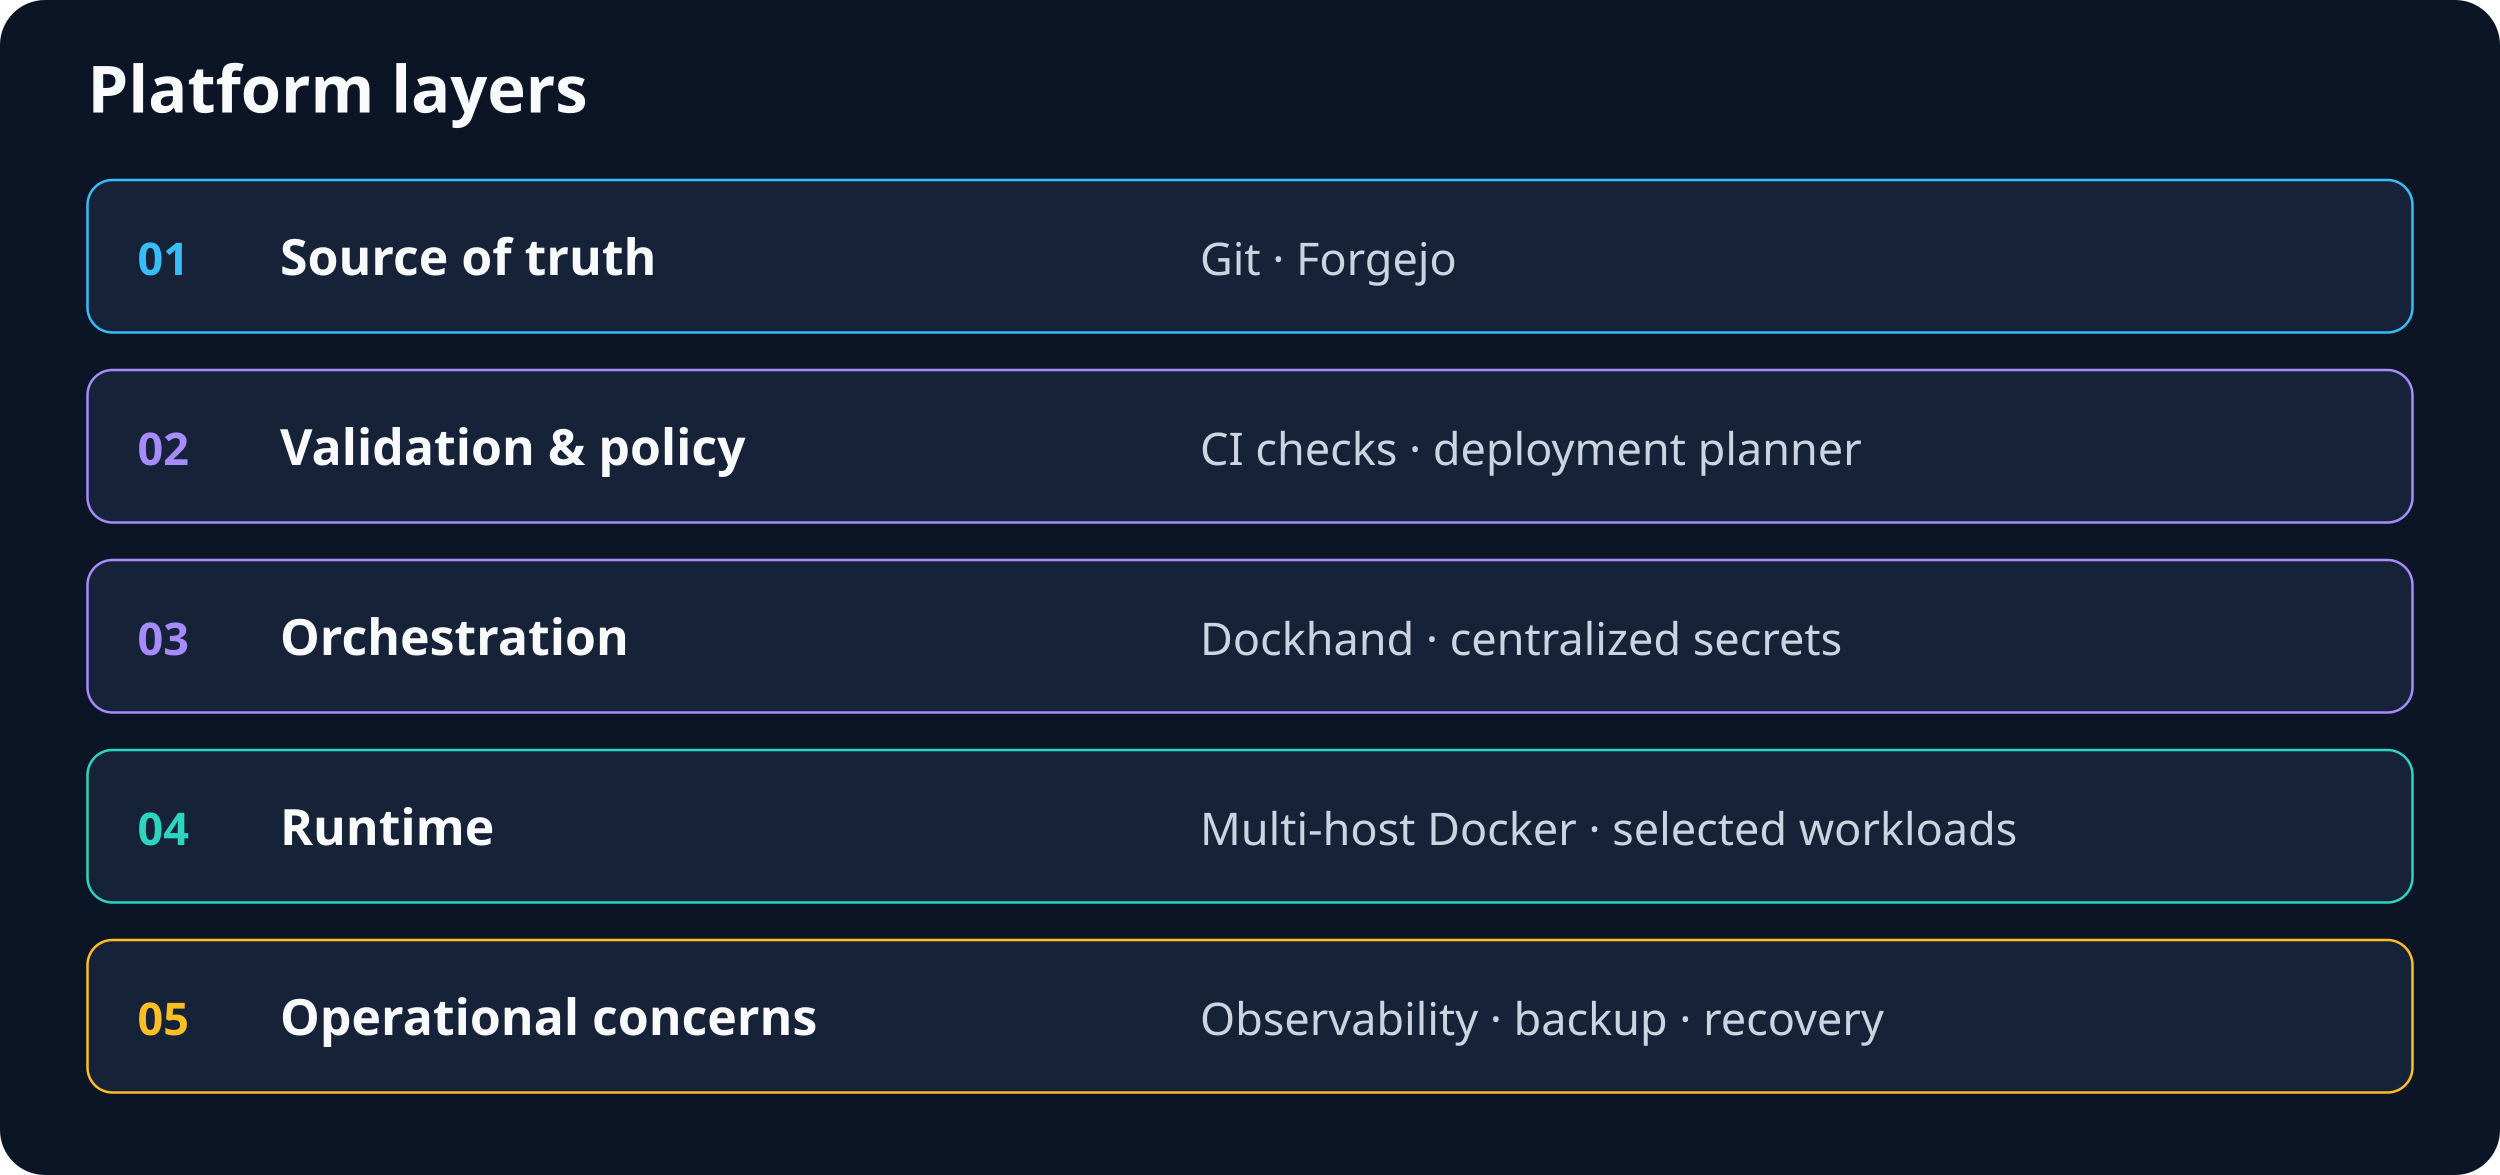
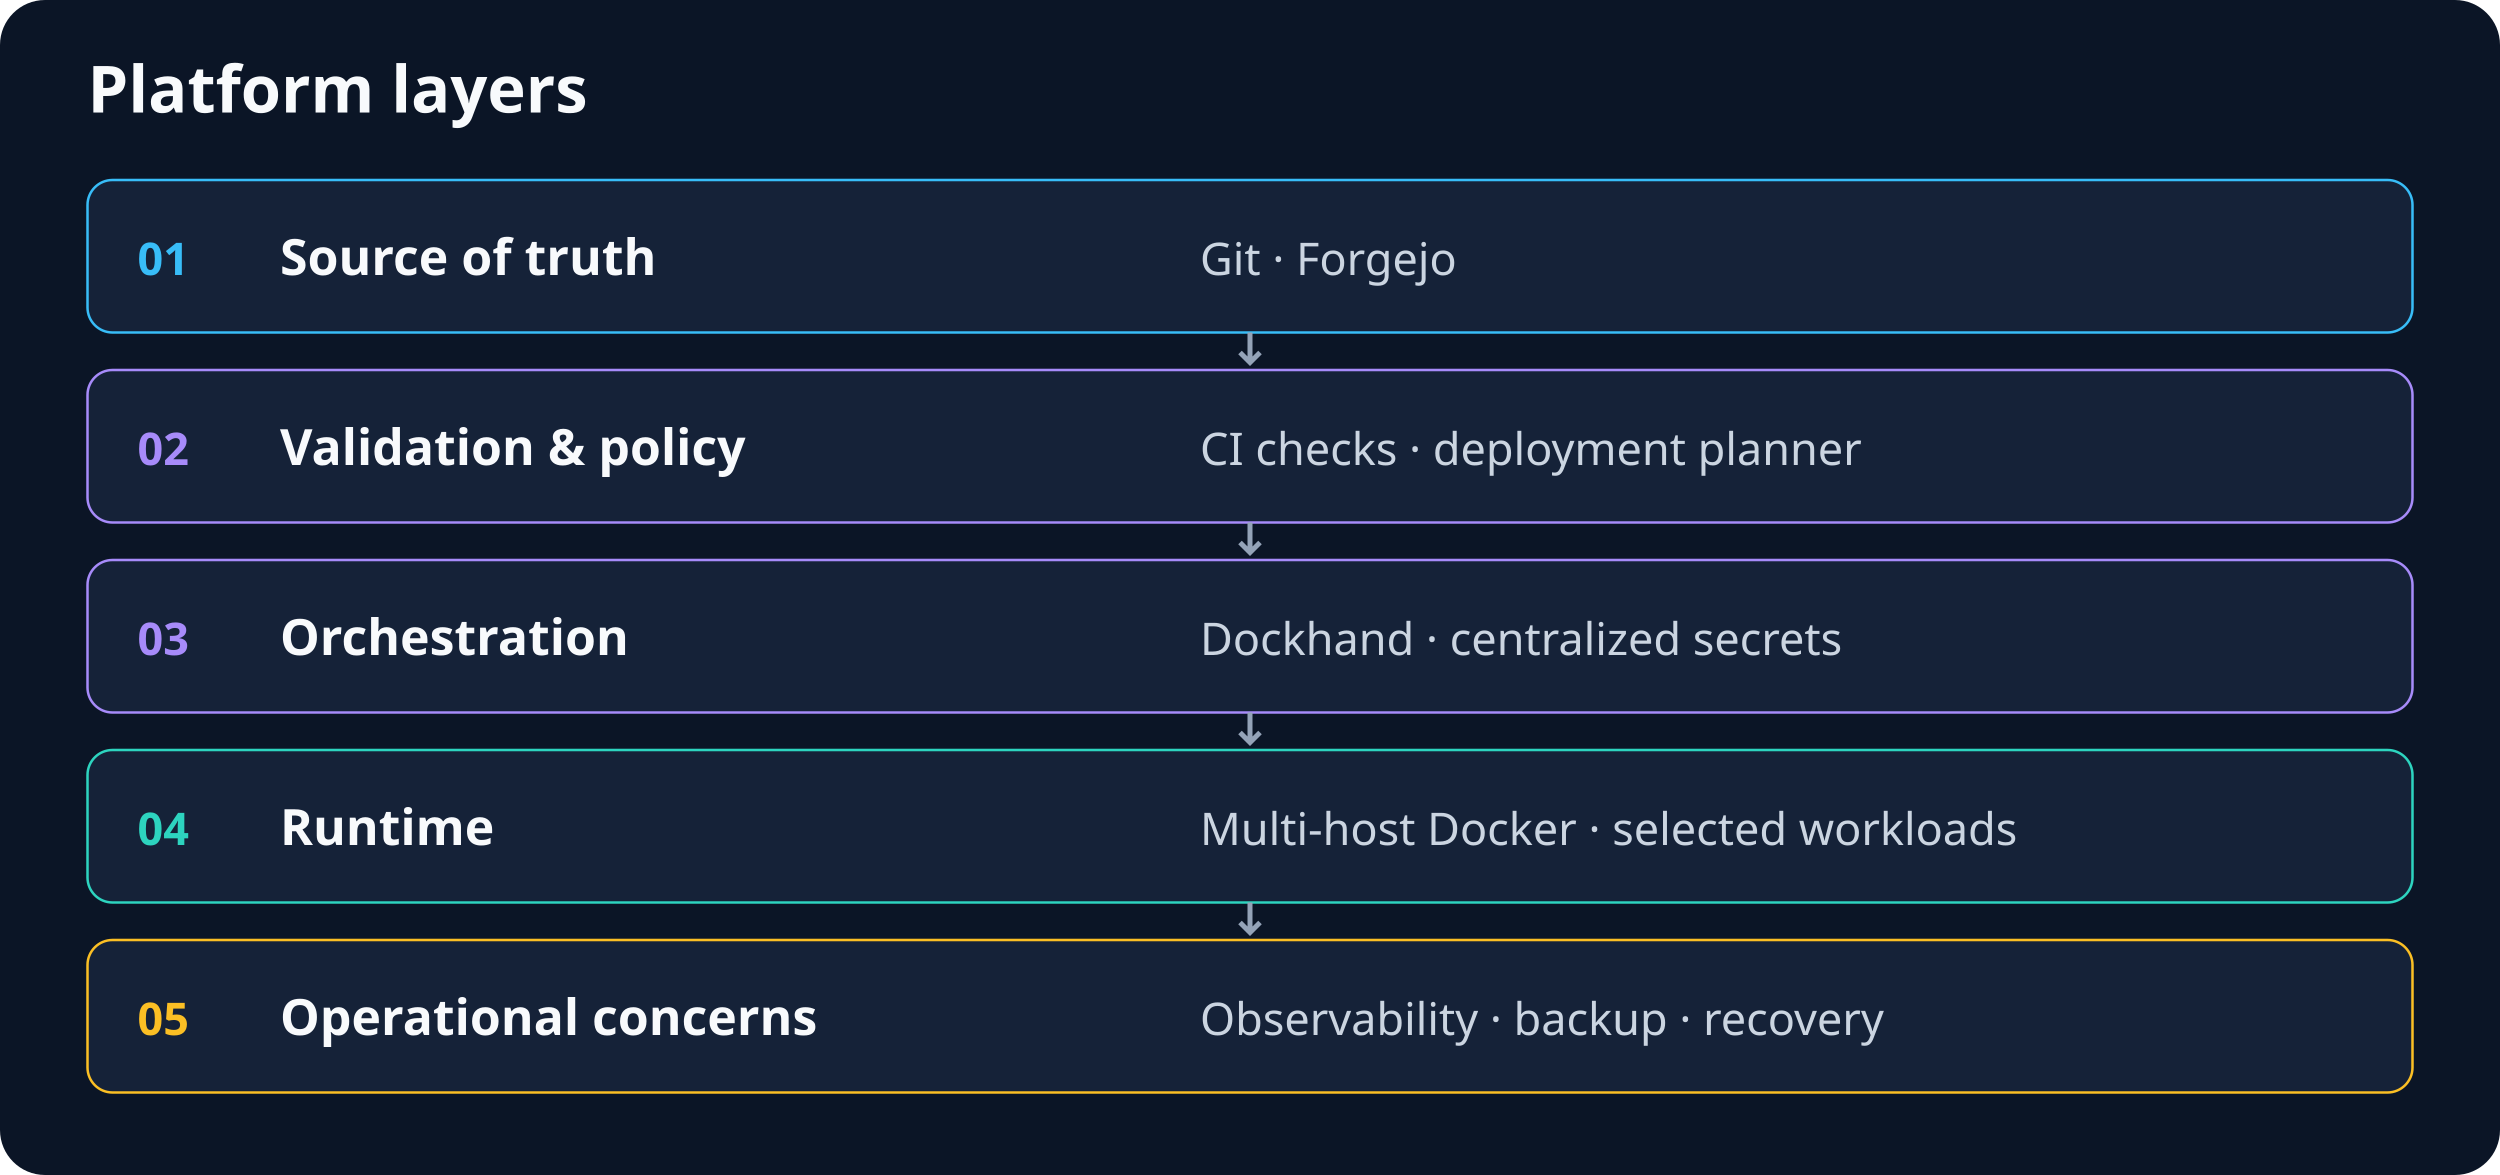
<svg xmlns="http://www.w3.org/2000/svg" width="1000" height="470" viewBox="0 0 1000 470" role="img" aria-labelledby="t d">
  <rect width="1000" height="470" rx="18" fill="#0b1526" />
  <text x="35" y="45" fill="#f8fafc" font-family="system-ui" font-size="26" font-weight="700">Platform layers</text>
  <g font-family="system-ui,sans-serif">
    <rect x="35" y="72" width="930" height="61" rx="10" fill="#152238" stroke="#38bdf8" />
    <text x="55" y="110" fill="#38bdf8" font-size="18" font-weight="700">01</text>
    <text x="112" y="110" fill="#f8fafc" font-size="20" font-weight="600">Source of truth</text>
    <text x="480" y="110" fill="#cbd5e1" font-size="18">Git · Forgejo</text>
  </g>
  <g font-family="system-ui,sans-serif">
    <rect x="35" y="148" width="930" height="61" rx="10" fill="#152238" stroke="#a78bfa" />
    <text x="55" y="186" fill="#a78bfa" font-size="18" font-weight="700">02</text>
    <text x="112" y="186" fill="#f8fafc" font-size="20" font-weight="600">Validation &amp; policy</text>
    <text x="480" y="186" fill="#cbd5e1" font-size="18">CI checks · deployment planner</text>
  </g>
  <g font-family="system-ui,sans-serif">
    <rect x="35" y="224" width="930" height="61" rx="10" fill="#152238" stroke="#a78bfa" />
    <text x="55" y="262" fill="#a78bfa" font-size="18" font-weight="700">03</text>
    <text x="112" y="262" fill="#f8fafc" font-size="20" font-weight="600">Orchestration</text>
    <text x="480" y="262" fill="#cbd5e1" font-size="18">Dockhand · centralized secrets</text>
  </g>
  <g font-family="system-ui,sans-serif">
    <rect x="35" y="300" width="930" height="61" rx="10" fill="#152238" stroke="#2dd4bf" />
    <text x="55" y="338" fill="#2dd4bf" font-size="18" font-weight="700">04</text>
    <text x="112" y="338" fill="#f8fafc" font-size="20" font-weight="600">Runtime</text>
    <text x="480" y="338" fill="#cbd5e1" font-size="18">Multi-host Docker · selected workloads</text>
  </g>
  <g font-family="system-ui,sans-serif">
    <rect x="35" y="376" width="930" height="61" rx="10" fill="#152238" stroke="#fbbf24" />
    <text x="55" y="414" fill="#fbbf24" font-size="18" font-weight="700">05</text>
    <text x="112" y="414" fill="#f8fafc" font-size="20" font-weight="600">Operational concerns</text>
    <text x="480" y="414" fill="#cbd5e1" font-size="18">Observability · backup · recovery</text>
  </g>
+   <g stroke="#94a3b8" stroke-width="2" fill="none">
+     <path d="M500 133v12m-4 -4 4 4 4 -4" />
+     <path d="M500 209v12m-4 -4 4 4 4 -4" />
+     <path d="M500 285v12m-4 -4 4 4 4 -4" />
+     <path d="M500 361v12m-4 -4 4 4 4 -4" />
+   </g>
</svg>
